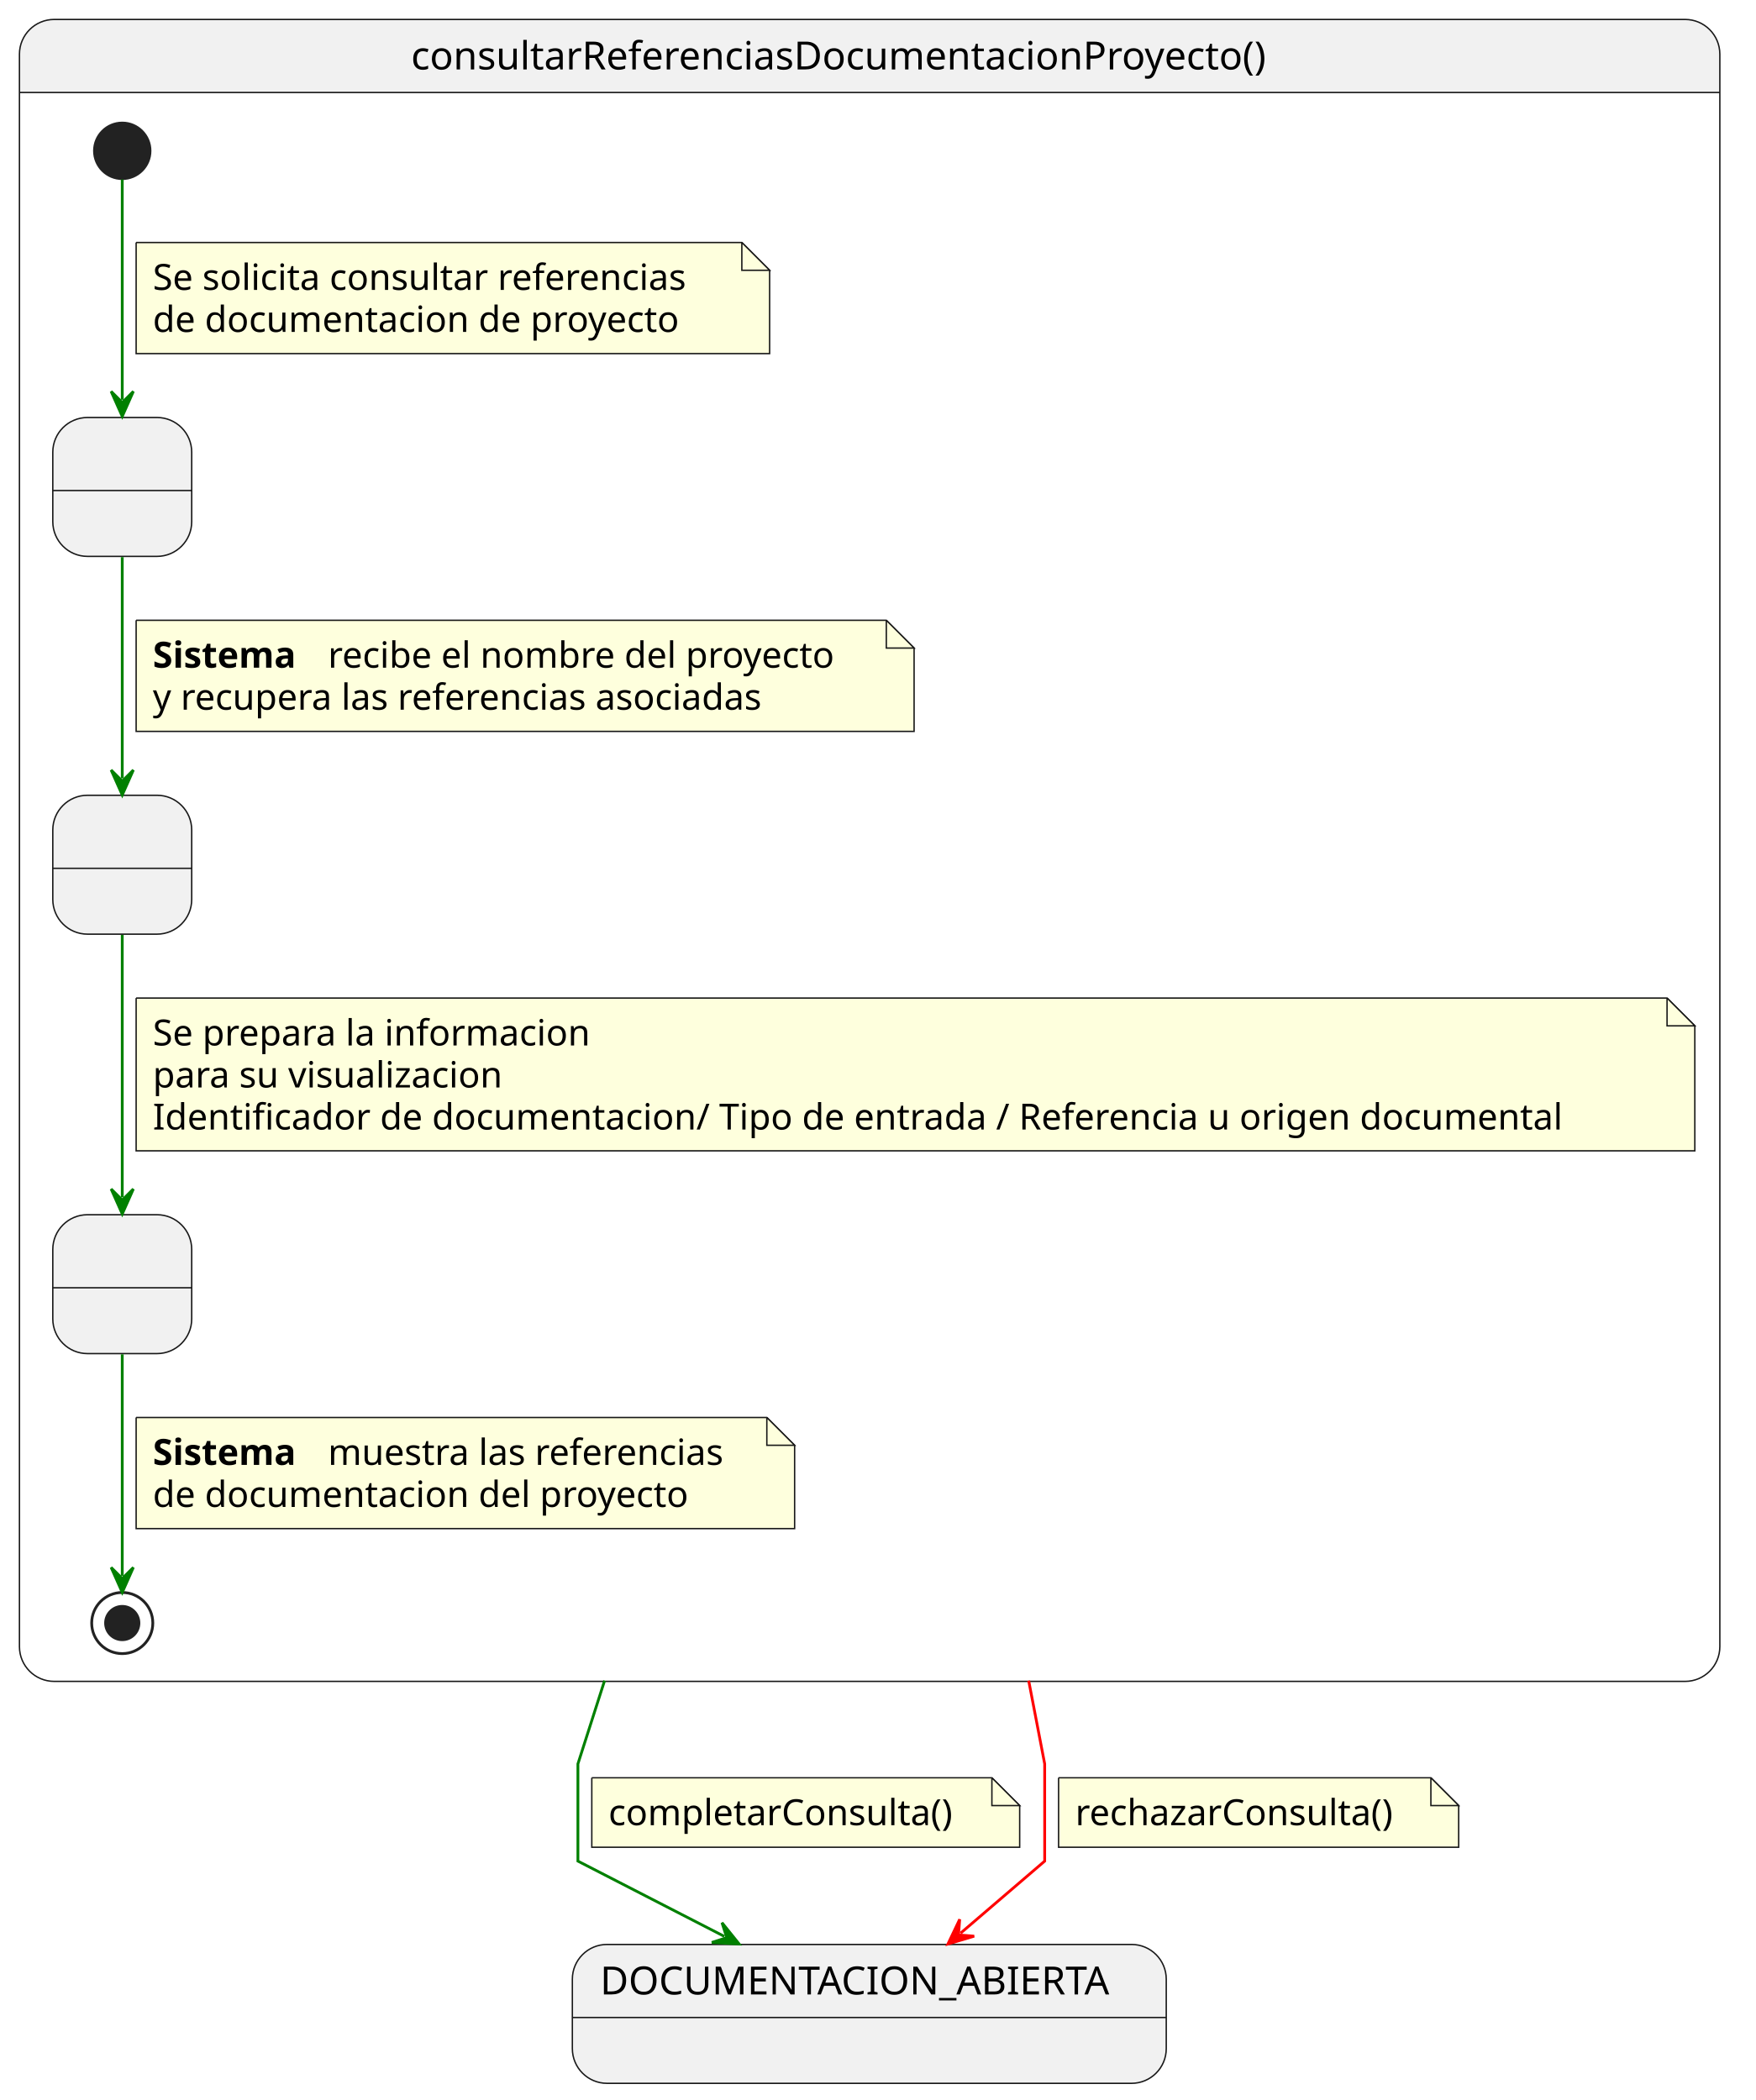
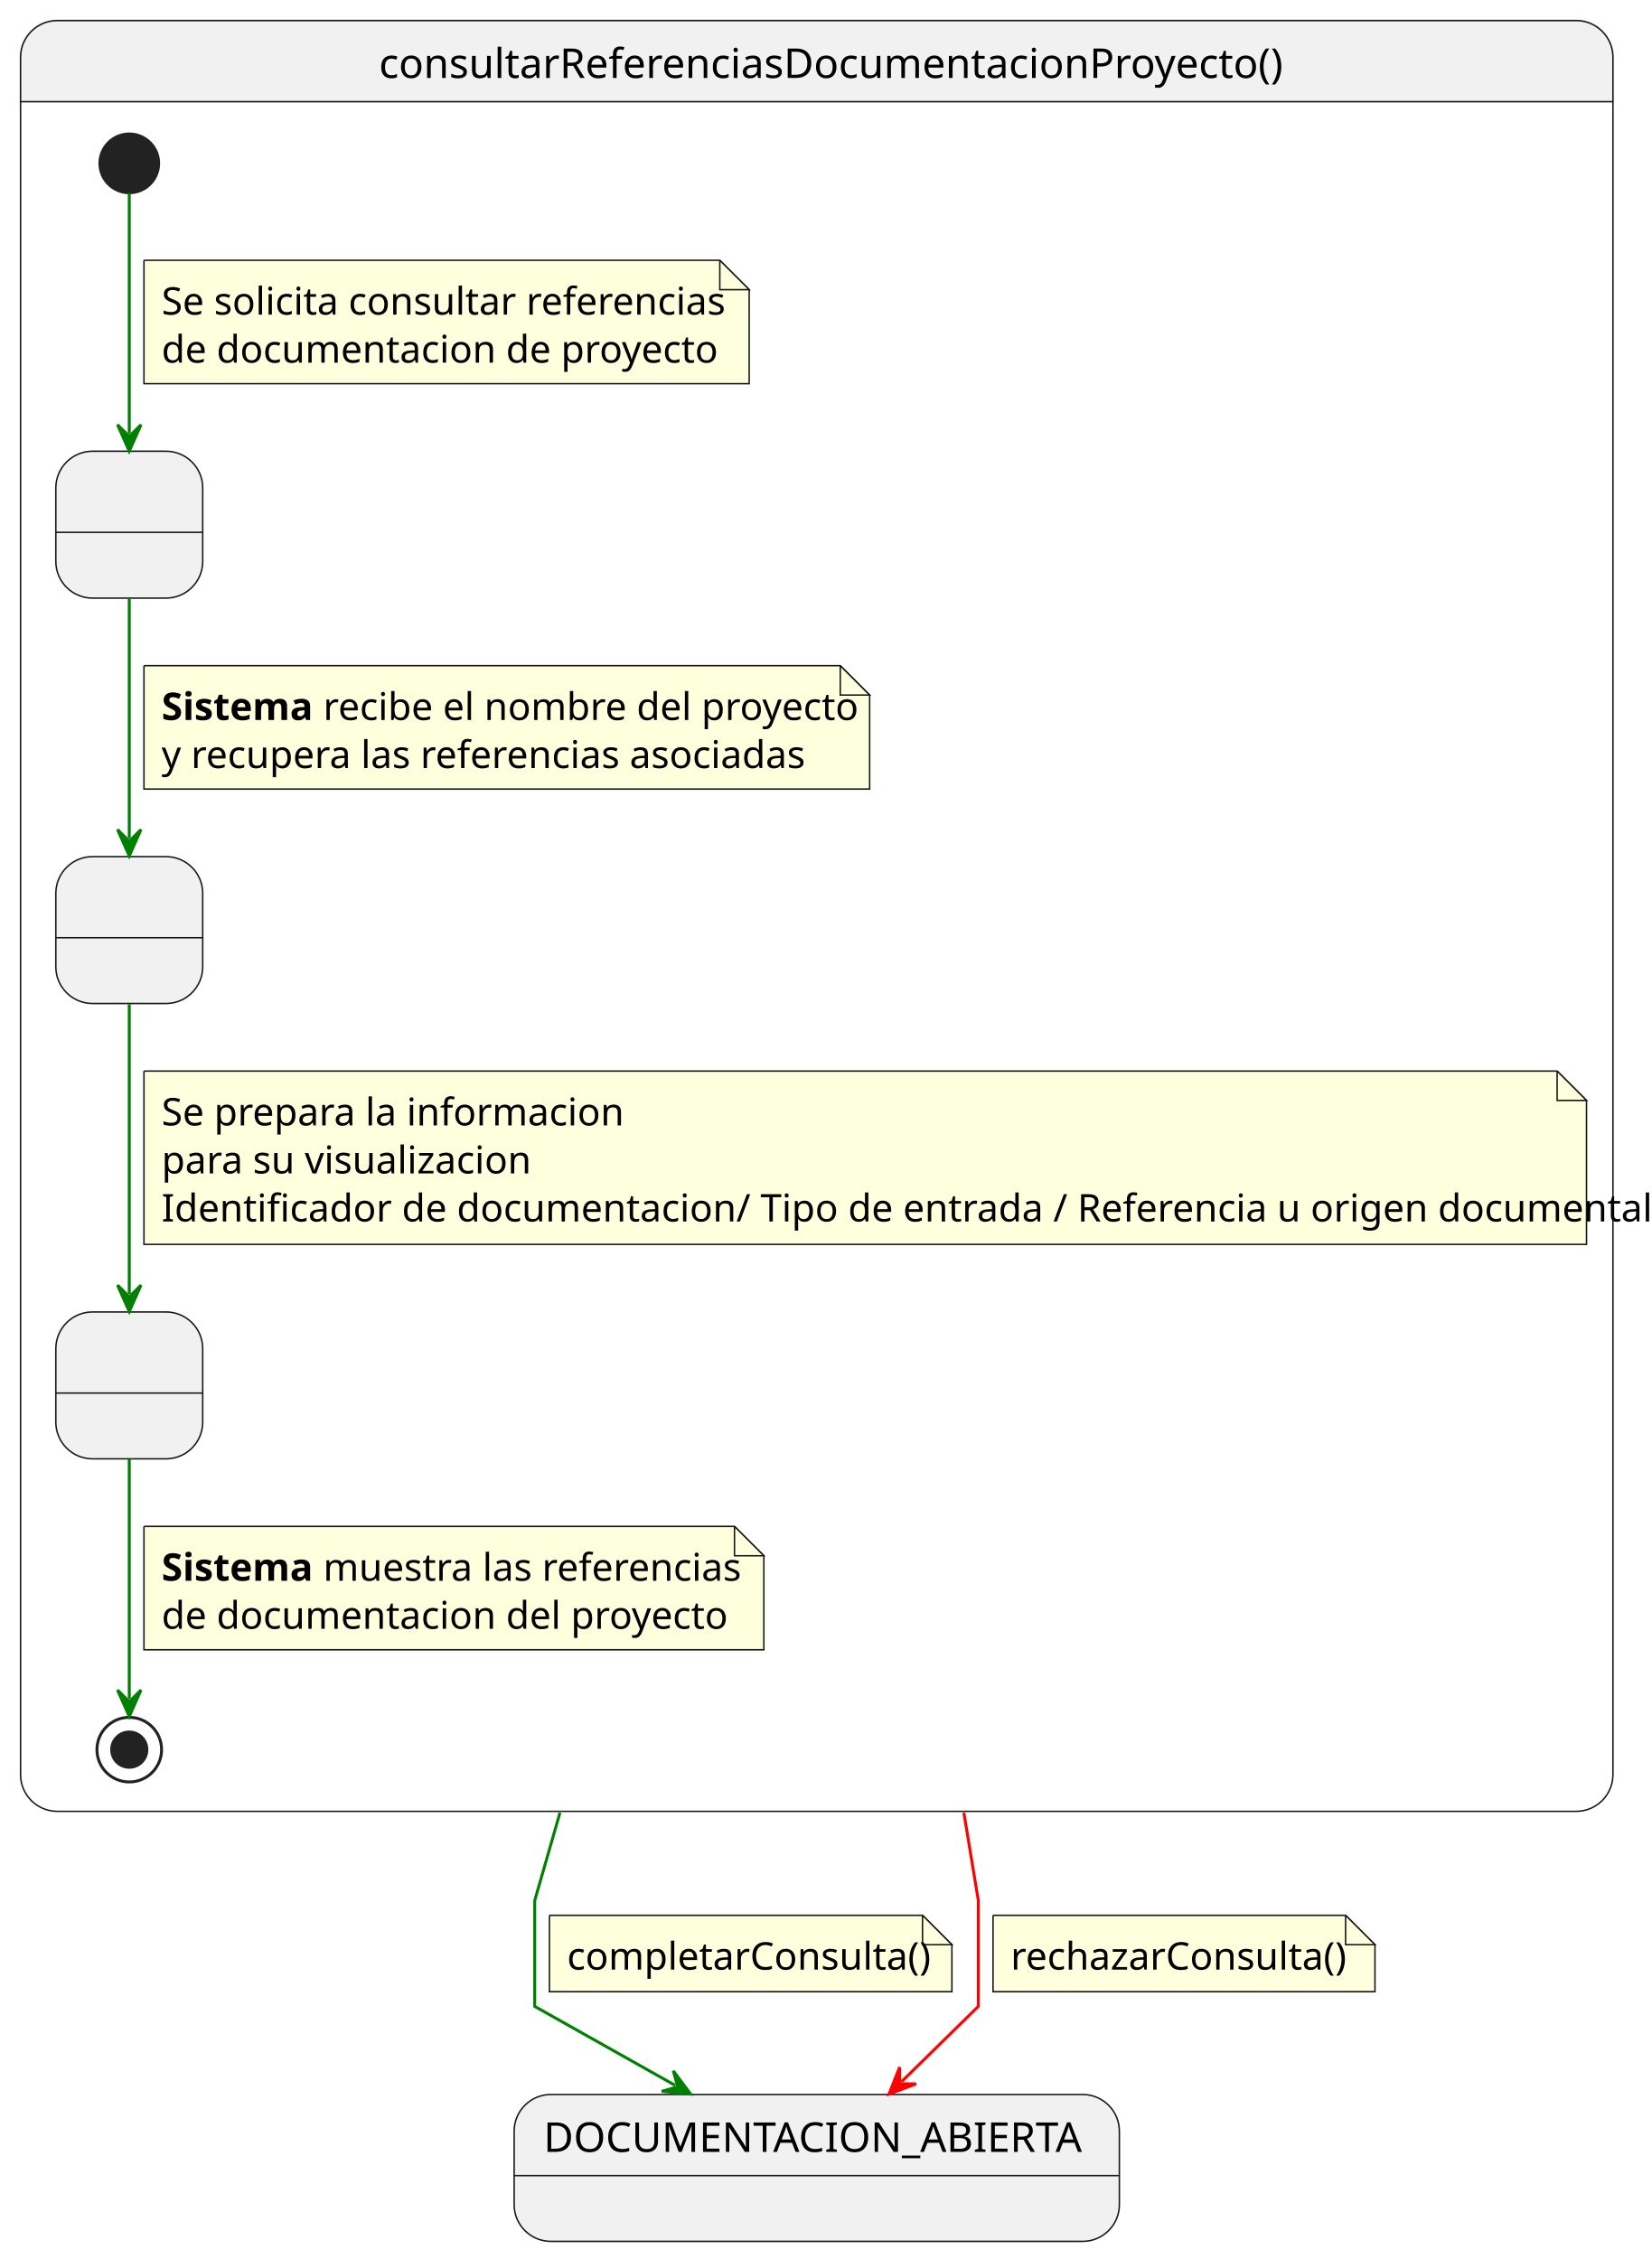
- <svg xmlns="http://www.w3.org/2000/svg" contentStyleType="text/css" data-diagram-type="STATE" height="756px" preserveAspectRatio="none" style="width:632px;height:756px;background:#FFFFFF;" version="1.1" viewBox="0 0 632 756" width="632px" zoomAndPan="magnify">
+ <svg xmlns="http://www.w3.org/2000/svg" contentStyleType="text/css" height="769px" preserveAspectRatio="none" style="width:562px;height:769px;background:#FFFFFF;" version="1.1" viewBox="0 0 562 769" width="562px" zoomAndPan="magnify">
  <defs />
  <g>
-     <path d="M19.5,7 L606.5,7 A12.5,12.5 0 0 1 619,19.5 L619,33.297 L7,33.297 L7,19.5 A12.5,12.5 0 0 1 19.5,7" fill="#F1F1F1" />
-     <rect fill="none" height="598.297" rx="12.5" ry="12.5" style="stroke:#181818;stroke-width:0.5;" width="612" x="7" y="7" />
-     <line style="stroke:#181818;stroke-width:0.5;" x1="7" x2="619" y1="33.297" y2="33.297" />
-     <text fill="#000000" font-family="sans-serif" font-size="14" lengthAdjust="spacing" textLength="330.073" x="147.963" y="24.995">consultarReferenciasDocumentacionProyecto()</text>
+     <path d="M19.5,7 L536.5,7 A12.5,12.5 0 0 1 549,19.5 L549,34.609 L7,34.609 L7,19.5 A12.5,12.5 0 0 1 19.5,7 " fill="#F1F1F1" style="stroke:#F1F1F1;stroke-width:1.0;" />
+     <rect fill="none" height="609.609" rx="12.5" ry="12.5" style="stroke:#181818;stroke-width:0.5;" width="542" x="7" y="7" />
+     <line style="stroke:#181818;stroke-width:0.5;" x1="7" x2="549" y1="34.609" y2="34.609" />
+     <text fill="#000000" font-family="sans-serif" font-size="14" lengthAdjust="spacing" textLength="298" x="129" y="26.533">consultarReferenciasDocumentacionProyecto()</text>
    <g id="consultarReferenciasDocumentacionProyecto.SolicitandoProyecto">
-       <rect fill="#F1F1F1" height="50" rx="12.5" ry="12.5" style="stroke:#181818;stroke-width:0.5;" width="50" x="19" y="150.297" />
-       <line style="stroke:#181818;stroke-width:0.5;" x1="19" x2="69" y1="176.594" y2="176.594" />
-       <text fill="#000000" font-family="sans-serif" font-size="14" lengthAdjust="spacing" textLength="4.45" x="41.775" y="168.292"> </text>
+       <rect fill="#F1F1F1" height="50" rx="12.5" ry="12.5" style="stroke:#181818;stroke-width:0.5;" width="50" x="19" y="153.609" />
+       <line style="stroke:#181818;stroke-width:0.5;" x1="19" x2="69" y1="181.219" y2="181.219" />
+       <text fill="#000000" font-family="sans-serif" font-size="14" lengthAdjust="spacing" textLength="4" x="42" y="173.143"> </text>
    </g>
    <g id="consultarReferenciasDocumentacionProyecto.RecuperandoReferencias">
-       <rect fill="#F1F1F1" height="50" rx="12.5" ry="12.5" style="stroke:#181818;stroke-width:0.5;" width="50" x="19" y="286.297" />
-       <line style="stroke:#181818;stroke-width:0.5;" x1="19" x2="69" y1="312.594" y2="312.594" />
-       <text fill="#000000" font-family="sans-serif" font-size="14" lengthAdjust="spacing" textLength="4.45" x="41.775" y="304.292"> </text>
+       <rect fill="#F1F1F1" height="50" rx="12.5" ry="12.5" style="stroke:#181818;stroke-width:0.5;" width="50" x="19" y="291.609" />
+       <line style="stroke:#181818;stroke-width:0.5;" x1="19" x2="69" y1="319.219" y2="319.219" />
+       <text fill="#000000" font-family="sans-serif" font-size="14" lengthAdjust="spacing" textLength="4" x="42" y="311.143"> </text>
    </g>
    <g id="consultarReferenciasDocumentacionProyecto.MostrandoReferencias">
-       <rect fill="#F1F1F1" height="50" rx="12.5" ry="12.5" style="stroke:#181818;stroke-width:0.5;" width="50" x="19" y="437.297" />
-       <line style="stroke:#181818;stroke-width:0.5;" x1="19" x2="69" y1="463.594" y2="463.594" />
-       <text fill="#000000" font-family="sans-serif" font-size="14" lengthAdjust="spacing" textLength="4.45" x="41.775" y="455.292"> </text>
+       <rect fill="#F1F1F1" height="50" rx="12.5" ry="12.5" style="stroke:#181818;stroke-width:0.5;" width="50" x="19" y="446.609" />
+       <line style="stroke:#181818;stroke-width:0.5;" x1="19" x2="69" y1="474.219" y2="474.219" />
+       <text fill="#000000" font-family="sans-serif" font-size="14" lengthAdjust="spacing" textLength="4" x="42" y="466.143"> </text>
    </g>
-     <ellipse cx="44" cy="54.297" fill="#222222" rx="10" ry="10" style="stroke:#222222;stroke-width:1;" />
-     <ellipse cx="44" cy="584.297" fill="none" rx="11" ry="11" style="stroke:#222222;stroke-width:1;" />
-     <ellipse cx="44" cy="584.297" fill="#222222" rx="6" ry="6" style="stroke:#222222;stroke-width:1;" />
-     <g class="link" data-entity-1=".start.consultarReferenciasDocumentacionProyecto" data-entity-2="SolicitandoProyecto" data-source-line="9" data-uid="lnk3" id="link_.start.consultarReferenciasDocumentacionProyecto_SolicitandoProyecto">
-       <path d="M44,64.637 C44,82.827 44,117.537 44,143.907" fill="none" id="*start*consultarReferenciasDocumentacionProyecto-to-SolicitandoProyecto" style="stroke:#008000;stroke-width:1;" />
-       <polygon fill="#008000" points="44,149.907,48,140.907,44,144.907,40,140.907,44,149.907" style="stroke:#008000;stroke-width:1;" />
-       <path d="M49,87.297 L49,127.297 L277,127.297 L277,97.297 L267,87.297 L49,87.297" fill="#FEFFDD" style="stroke:#181818;stroke-width:0.5;" />
-       <path d="M267,87.297 L267,97.297 L277,97.297 L267,87.297" fill="#FEFFDD" style="stroke:#181818;stroke-width:0.5;" />
-       <text fill="#000000" font-family="sans-serif" font-size="13" lengthAdjust="spacing" textLength="207.791" x="55" y="104.364">Se solicita consultar referencias</text>
-       <text fill="#000000" font-family="sans-serif" font-size="13" lengthAdjust="spacing" textLength="202.846" x="55" y="119.497">de documentacion de proyecto</text>
+     <ellipse cx="44" cy="55.609" fill="#222222" rx="10" ry="10" style="stroke:#222222;stroke-width:1.0;" />
+     <ellipse cx="44" cy="595.609" fill="none" rx="11" ry="11" style="stroke:#222222;stroke-width:1.0;" />
+     <ellipse cx="44" cy="595.609" fill="#222222" rx="6" ry="6" style="stroke:#222222;stroke-width:1.0;" />
+     <g id="link_*start*consultarReferenciasDocumentacionProyecto_SolicitandoProyecto">
+       <path d="M44,65.699 C44,84.169 44,120.589 44,147.579 " fill="none" id="*start*consultarReferenciasDocumentacionProyecto-to-SolicitandoProyecto" style="stroke:#008000;stroke-width:1.0;" />
+       <polygon fill="#008000" points="44,153.579,48,144.579,44,148.579,40,144.579,44,153.579" style="stroke:#008000;stroke-width:1.0;" />
+       <path d="M49,88.609 L49,130.609 L255,130.609 L255,98.609 L245,88.609 L49,88.609 " fill="#FEFFDD" style="stroke:#181818;stroke-width:0.5;" />
+       <path d="M245,88.609 L245,98.609 L255,98.609 L245,88.609 " fill="#FEFFDD" style="stroke:#181818;stroke-width:0.5;" />
+       <text fill="#000000" font-family="sans-serif" font-size="13" lengthAdjust="spacing" textLength="185" x="55" y="107.105">Se solicita consultar referencias</text>
+       <text fill="#000000" font-family="sans-serif" font-size="13" lengthAdjust="spacing" textLength="178" x="55" y="123.456">de documentacion de proyecto</text>
    </g>
-     <g class="link" data-entity-1="SolicitandoProyecto" data-entity-2="RecuperandoReferencias" data-source-line="15" data-uid="lnk4" id="link_SolicitandoProyecto_RecuperandoReferencias">
-       <path d="M44,200.567 C44,224.847 44,255.987 44,280.207" fill="none" id="SolicitandoProyecto-to-RecuperandoReferencias" style="stroke:#008000;stroke-width:1;" />
-       <polygon fill="#008000" points="44,286.207,48,277.207,44,281.207,40,277.207,44,286.207" style="stroke:#008000;stroke-width:1;" />
-       <path d="M49,223.297 L49,263.297 L329,263.297 L329,233.297 L319,223.297 L49,223.297" fill="#FEFFDD" style="stroke:#181818;stroke-width:0.5;" />
-       <path d="M319,223.297 L319,233.297 L329,233.297 L319,223.297" fill="#FEFFDD" style="stroke:#181818;stroke-width:0.5;" />
-       <text fill="#000000" font-family="sans-serif" font-size="13" font-weight="bold" lengthAdjust="spacing" textLength="58.906" x="55" y="240.364">Sistema</text>
-       <text fill="#000000" font-family="sans-serif" font-size="13" lengthAdjust="spacing" textLength="196.244" x="118.039" y="240.364">recibe el nombre del proyecto</text>
-       <text fill="#000000" font-family="sans-serif" font-size="13" lengthAdjust="spacing" textLength="238.272" x="55" y="255.497">y recupera las referencias asociadas</text>
+     <g id="link_SolicitandoProyecto_RecuperandoReferencias">
+       <path d="M44,203.609 C44,228.319 44,260.609 44,285.389 " fill="none" id="SolicitandoProyecto-to-RecuperandoReferencias" style="stroke:#008000;stroke-width:1.0;" />
+       <polygon fill="#008000" points="44,291.389,48,282.389,44,286.389,40,282.389,44,291.389" style="stroke:#008000;stroke-width:1.0;" />
+       <path d="M49,226.609 L49,268.609 L296,268.609 L296,236.609 L286,226.609 L49,226.609 " fill="#FEFFDD" style="stroke:#181818;stroke-width:0.5;" />
+       <path d="M286,226.609 L286,236.609 L296,236.609 L286,226.609 " fill="#FEFFDD" style="stroke:#181818;stroke-width:0.5;" />
+       <text fill="#000000" font-family="sans-serif" font-size="13" font-weight="bold" lengthAdjust="spacing" textLength="51" x="55" y="245.105">Sistema</text>
+       <text fill="#000000" font-family="sans-serif" font-size="13" lengthAdjust="spacing" textLength="171" x="110" y="245.105">recibe el nombre del proyecto</text>
+       <text fill="#000000" font-family="sans-serif" font-size="13" lengthAdjust="spacing" textLength="212" x="55" y="261.456">y recupera las referencias asociadas</text>
    </g>
-     <g class="link" data-entity-1="RecuperandoReferencias" data-entity-2="MostrandoReferencias" data-source-line="21" data-uid="lnk5" id="link_RecuperandoReferencias_MostrandoReferencias">
-       <path d="M44,336.567 C44,364.277 44,403.337 44,431.037" fill="none" id="RecuperandoReferencias-to-MostrandoReferencias" style="stroke:#008000;stroke-width:1;" />
-       <polygon fill="#008000" points="44,437.037,48,428.037,44,432.037,40,428.037,44,437.037" style="stroke:#008000;stroke-width:1;" />
-       <path d="M49,359.297 L49,414.297 L610,414.297 L610,369.297 L600,359.297 L49,359.297" fill="#FEFFDD" style="stroke:#181818;stroke-width:0.5;" />
-       <path d="M600,359.297 L600,369.297 L610,369.297 L600,359.297" fill="#FEFFDD" style="stroke:#181818;stroke-width:0.5;" />
-       <text fill="#000000" font-family="sans-serif" font-size="13" lengthAdjust="spacing" textLength="168.657" x="55" y="376.364">Se prepara la informacion</text>
-       <text fill="#000000" font-family="sans-serif" font-size="13" lengthAdjust="spacing" textLength="136.056" x="55" y="391.497">para su visualizacion</text>
-       <text fill="#000000" font-family="sans-serif" font-size="13" lengthAdjust="spacing" textLength="540.319" x="55" y="406.629">Identificador de documentacion/ Tipo de entrada / Referencia u origen documental</text>
+     <g id="link_RecuperandoReferencias_MostrandoReferencias">
+       <path d="M44,341.849 C44,370.499 44,411.879 44,440.479 " fill="none" id="RecuperandoReferencias-to-MostrandoReferencias" style="stroke:#008000;stroke-width:1.0;" />
+       <polygon fill="#008000" points="44,446.479,48,437.479,44,441.479,40,437.479,44,446.479" style="stroke:#008000;stroke-width:1.0;" />
+       <path d="M49,364.609 L49,423.609 L540,423.609 L540,374.609 L530,364.609 L49,364.609 " fill="#FEFFDD" style="stroke:#181818;stroke-width:0.5;" />
+       <path d="M530,364.609 L530,374.609 L540,374.609 L530,364.609 " fill="#FEFFDD" style="stroke:#181818;stroke-width:0.5;" />
+       <text fill="#000000" font-family="sans-serif" font-size="13" lengthAdjust="spacing" textLength="147" x="55" y="383.104">Se prepara la informacion</text>
+       <text fill="#000000" font-family="sans-serif" font-size="13" lengthAdjust="spacing" textLength="120" x="55" y="399.456">para su visualizacion</text>
+       <text fill="#000000" font-family="sans-serif" font-size="13" lengthAdjust="spacing" textLength="470" x="55" y="415.808">Identificador de documentacion/ Tipo de entrada / Referencia u origen documental</text>
    </g>
-     <g class="link" data-entity-1="MostrandoReferencias" data-entity-2=".end.consultarReferenciasDocumentacionProyecto" data-source-line="28" data-uid="lnk7" id="link_MostrandoReferencias_.end.consultarReferenciasDocumentacionProyecto">
-       <path d="M44,487.577 C44,513.877 44,548.567 44,567.277" fill="none" id="MostrandoReferencias-to-*end*consultarReferenciasDocumentacionProyecto" style="stroke:#008000;stroke-width:1;" />
-       <polygon fill="#008000" points="44,573.277,48,564.277,44,568.277,40,564.277,44,573.277" style="stroke:#008000;stroke-width:1;" />
-       <path d="M49,510.297 L49,550.297 L286,550.297 L286,520.297 L276,510.297 L49,510.297" fill="#FEFFDD" style="stroke:#181818;stroke-width:0.5;" />
-       <path d="M276,510.297 L276,520.297 L286,520.297 L276,510.297" fill="#FEFFDD" style="stroke:#181818;stroke-width:0.5;" />
-       <text fill="#000000" font-family="sans-serif" font-size="13" font-weight="bold" lengthAdjust="spacing" textLength="58.906" x="55" y="527.364">Sistema</text>
-       <text fill="#000000" font-family="sans-serif" font-size="13" lengthAdjust="spacing" textLength="153.696" x="118.039" y="527.364">muestra las referencias</text>
-       <text fill="#000000" font-family="sans-serif" font-size="13" lengthAdjust="spacing" textLength="206.458" x="55" y="542.497">de documentacion del proyecto</text>
+     <g id="link_MostrandoReferencias_*end*consultarReferenciasDocumentacionProyecto">
+       <path d="M44,496.709 C44,523.379 44,559.109 44,578.309 " fill="none" id="MostrandoReferencias-to-*end*consultarReferenciasDocumentacionProyecto" style="stroke:#008000;stroke-width:1.0;" />
+       <polygon fill="#008000" points="44,584.309,48,575.309,44,579.309,40,575.309,44,584.309" style="stroke:#008000;stroke-width:1.0;" />
+       <path d="M49,519.609 L49,561.609 L260,561.609 L260,529.609 L250,519.609 L49,519.609 " fill="#FEFFDD" style="stroke:#181818;stroke-width:0.5;" />
+       <path d="M250,519.609 L250,529.609 L260,529.609 L250,519.609 " fill="#FEFFDD" style="stroke:#181818;stroke-width:0.5;" />
+       <text fill="#000000" font-family="sans-serif" font-size="13" font-weight="bold" lengthAdjust="spacing" textLength="51" x="55" y="538.105">Sistema</text>
+       <text fill="#000000" font-family="sans-serif" font-size="13" lengthAdjust="spacing" textLength="135" x="110" y="538.105">muestra las referencias</text>
+       <text fill="#000000" font-family="sans-serif" font-size="13" lengthAdjust="spacing" textLength="181" x="55" y="554.456">de documentacion del proyecto</text>
    </g>
    <g id="DOCUMENTACION_ABIERTA">
-       <rect fill="#F1F1F1" height="50" rx="12.5" ry="12.5" style="stroke:#181818;stroke-width:0.5;" width="213.758" x="206" y="700" />
-       <line style="stroke:#181818;stroke-width:0.5;" x1="206" x2="419.758" y1="726.297" y2="726.297" />
-       <text fill="#000000" font-family="sans-serif" font-size="14" lengthAdjust="spacing" textLength="193.758" x="216" y="717.995">DOCUMENTACION_ABIERTA</text>
+       <rect fill="#F1F1F1" height="50" rx="12.5" ry="12.5" style="stroke:#181818;stroke-width:0.5;" width="206" x="175" y="713" />
+       <line style="stroke:#181818;stroke-width:0.5;" x1="175" x2="381" y1="740.609" y2="740.609" />
+       <text fill="#000000" font-family="sans-serif" font-size="14" lengthAdjust="spacing" textLength="186" x="185" y="732.533">DOCUMENTACION_ABIERTA</text>
    </g>
-     <g class="link" data-entity-1="consultarReferenciasDocumentacionProyecto" data-entity-2="DOCUMENTACION_ABIERTA" data-source-line="35" data-uid="lnk9" id="link_consultarReferenciasDocumentacionProyecto_DOCUMENTACION_ABIERTA">
-       <path d="M217.6,605.02 C211.65,623.59 208,635 208,635 C208,635 208,670 208,670 C208,670 232.733,682.727 260.693,697.097" fill="none" id="consultarReferenciasDocumentacionProyecto-to-DOCUMENTACION_ABIERTA" style="stroke:#008000;stroke-width:1;" />
-       <polygon fill="#008000" points="266.03,699.84,259.854,692.168,261.583,697.554,256.197,699.284,266.03,699.84" style="stroke:#008000;stroke-width:1;" />
-       <path d="M213,640 L213,665 L367,665 L367,650 L357,640 L213,640" fill="#FEFFDD" style="stroke:#181818;stroke-width:0.5;" />
-       <path d="M357,640 L357,650 L367,650 L357,640" fill="#FEFFDD" style="stroke:#181818;stroke-width:0.5;" />
-       <text fill="#000000" font-family="sans-serif" font-size="13" lengthAdjust="spacing" textLength="133.136" x="219" y="657.067">completarConsulta()</text>
+     <g id="link_consultarReferenciasDocumentacionProyecto_DOCUMENTACION_ABIERTA">
+       <path d="M190.6,617.07 C185.27,635.62 182,647 182,647 C182,647 182,683 182,683 C182,683 204.26,695.53 229.82,709.9 " fill="none" id="consultarReferenciasDocumentacionProyecto-to-DOCUMENTACION_ABIERTA" style="stroke:#008000;stroke-width:1.0;" />
+       <polygon fill="#008000" points="235.05,712.84,229.165,704.943,230.692,710.39,225.245,711.916,235.05,712.84" style="stroke:#008000;stroke-width:1.0;" />
+       <path d="M187,652 L187,678 L324,678 L324,662 L314,652 L187,652 " fill="#FEFFDD" style="stroke:#181818;stroke-width:0.5;" />
+       <path d="M314,652 L314,662 L324,662 L314,652 " fill="#FEFFDD" style="stroke:#181818;stroke-width:0.5;" />
+       <text fill="#000000" font-family="sans-serif" font-size="13" lengthAdjust="spacing" textLength="116" x="193" y="670.495">completarConsulta()</text>
    </g>
-     <g class="link" data-entity-1="consultarReferenciasDocumentacionProyecto" data-entity-2="DOCUMENTACION_ABIERTA" data-source-line="40" data-uid="lnk10" id="link_consultarReferenciasDocumentacionProyecto_DOCUMENTACION_ABIERTA">
-       <path d="M370.24,605.02 C373.81,623.59 376,635 376,635 C376,635 376,670 376,670 C376,670 362.517,681.567 345.737,695.937" fill="none" id="consultarReferenciasDocumentacionProyecto-to-DOCUMENTACION_ABIERTA-1" style="stroke:#FF0000;stroke-width:1;" />
-       <polygon fill="#FF0000" points="341.18,699.84,350.618,697.024,344.978,696.588,345.414,690.948,341.18,699.84" style="stroke:#FF0000;stroke-width:1;" />
-       <path d="M381,640 L381,665 L525,665 L525,650 L515,640 L381,640" fill="#FEFFDD" style="stroke:#181818;stroke-width:0.5;" />
-       <path d="M515,640 L515,650 L525,650 L515,640" fill="#FEFFDD" style="stroke:#181818;stroke-width:0.5;" />
-       <text fill="#000000" font-family="sans-serif" font-size="13" lengthAdjust="spacing" textLength="123.932" x="387" y="657.067">rechazarConsulta()</text>
+     <g id="link_consultarReferenciasDocumentacionProyecto_DOCUMENTACION_ABIERTA">
+       <path d="M328.07,617.07 C331.13,635.62 333,647 333,647 C333,647 333,683 333,683 C333,683 321.533,694.269 306.883,708.639 " fill="none" id="consultarReferenciasDocumentacionProyecto-to-DOCUMENTACION_ABIERTA-1" style="stroke:#FF0000;stroke-width:1.0;" />
+       <polygon fill="#FF0000" points="302.6,712.84,311.826,709.393,306.17,709.339,306.224,703.682,302.6,712.84" style="stroke:#FF0000;stroke-width:1.0;" />
+       <path d="M338,652 L338,678 L468,678 L468,662 L458,652 L338,652 " fill="#FEFFDD" style="stroke:#181818;stroke-width:0.5;" />
+       <path d="M458,652 L458,662 L468,662 L458,652 " fill="#FEFFDD" style="stroke:#181818;stroke-width:0.5;" />
+       <text fill="#000000" font-family="sans-serif" font-size="13" lengthAdjust="spacing" textLength="109" x="344" y="670.495">rechazarConsulta()</text>
    </g>
  </g>
</svg>
